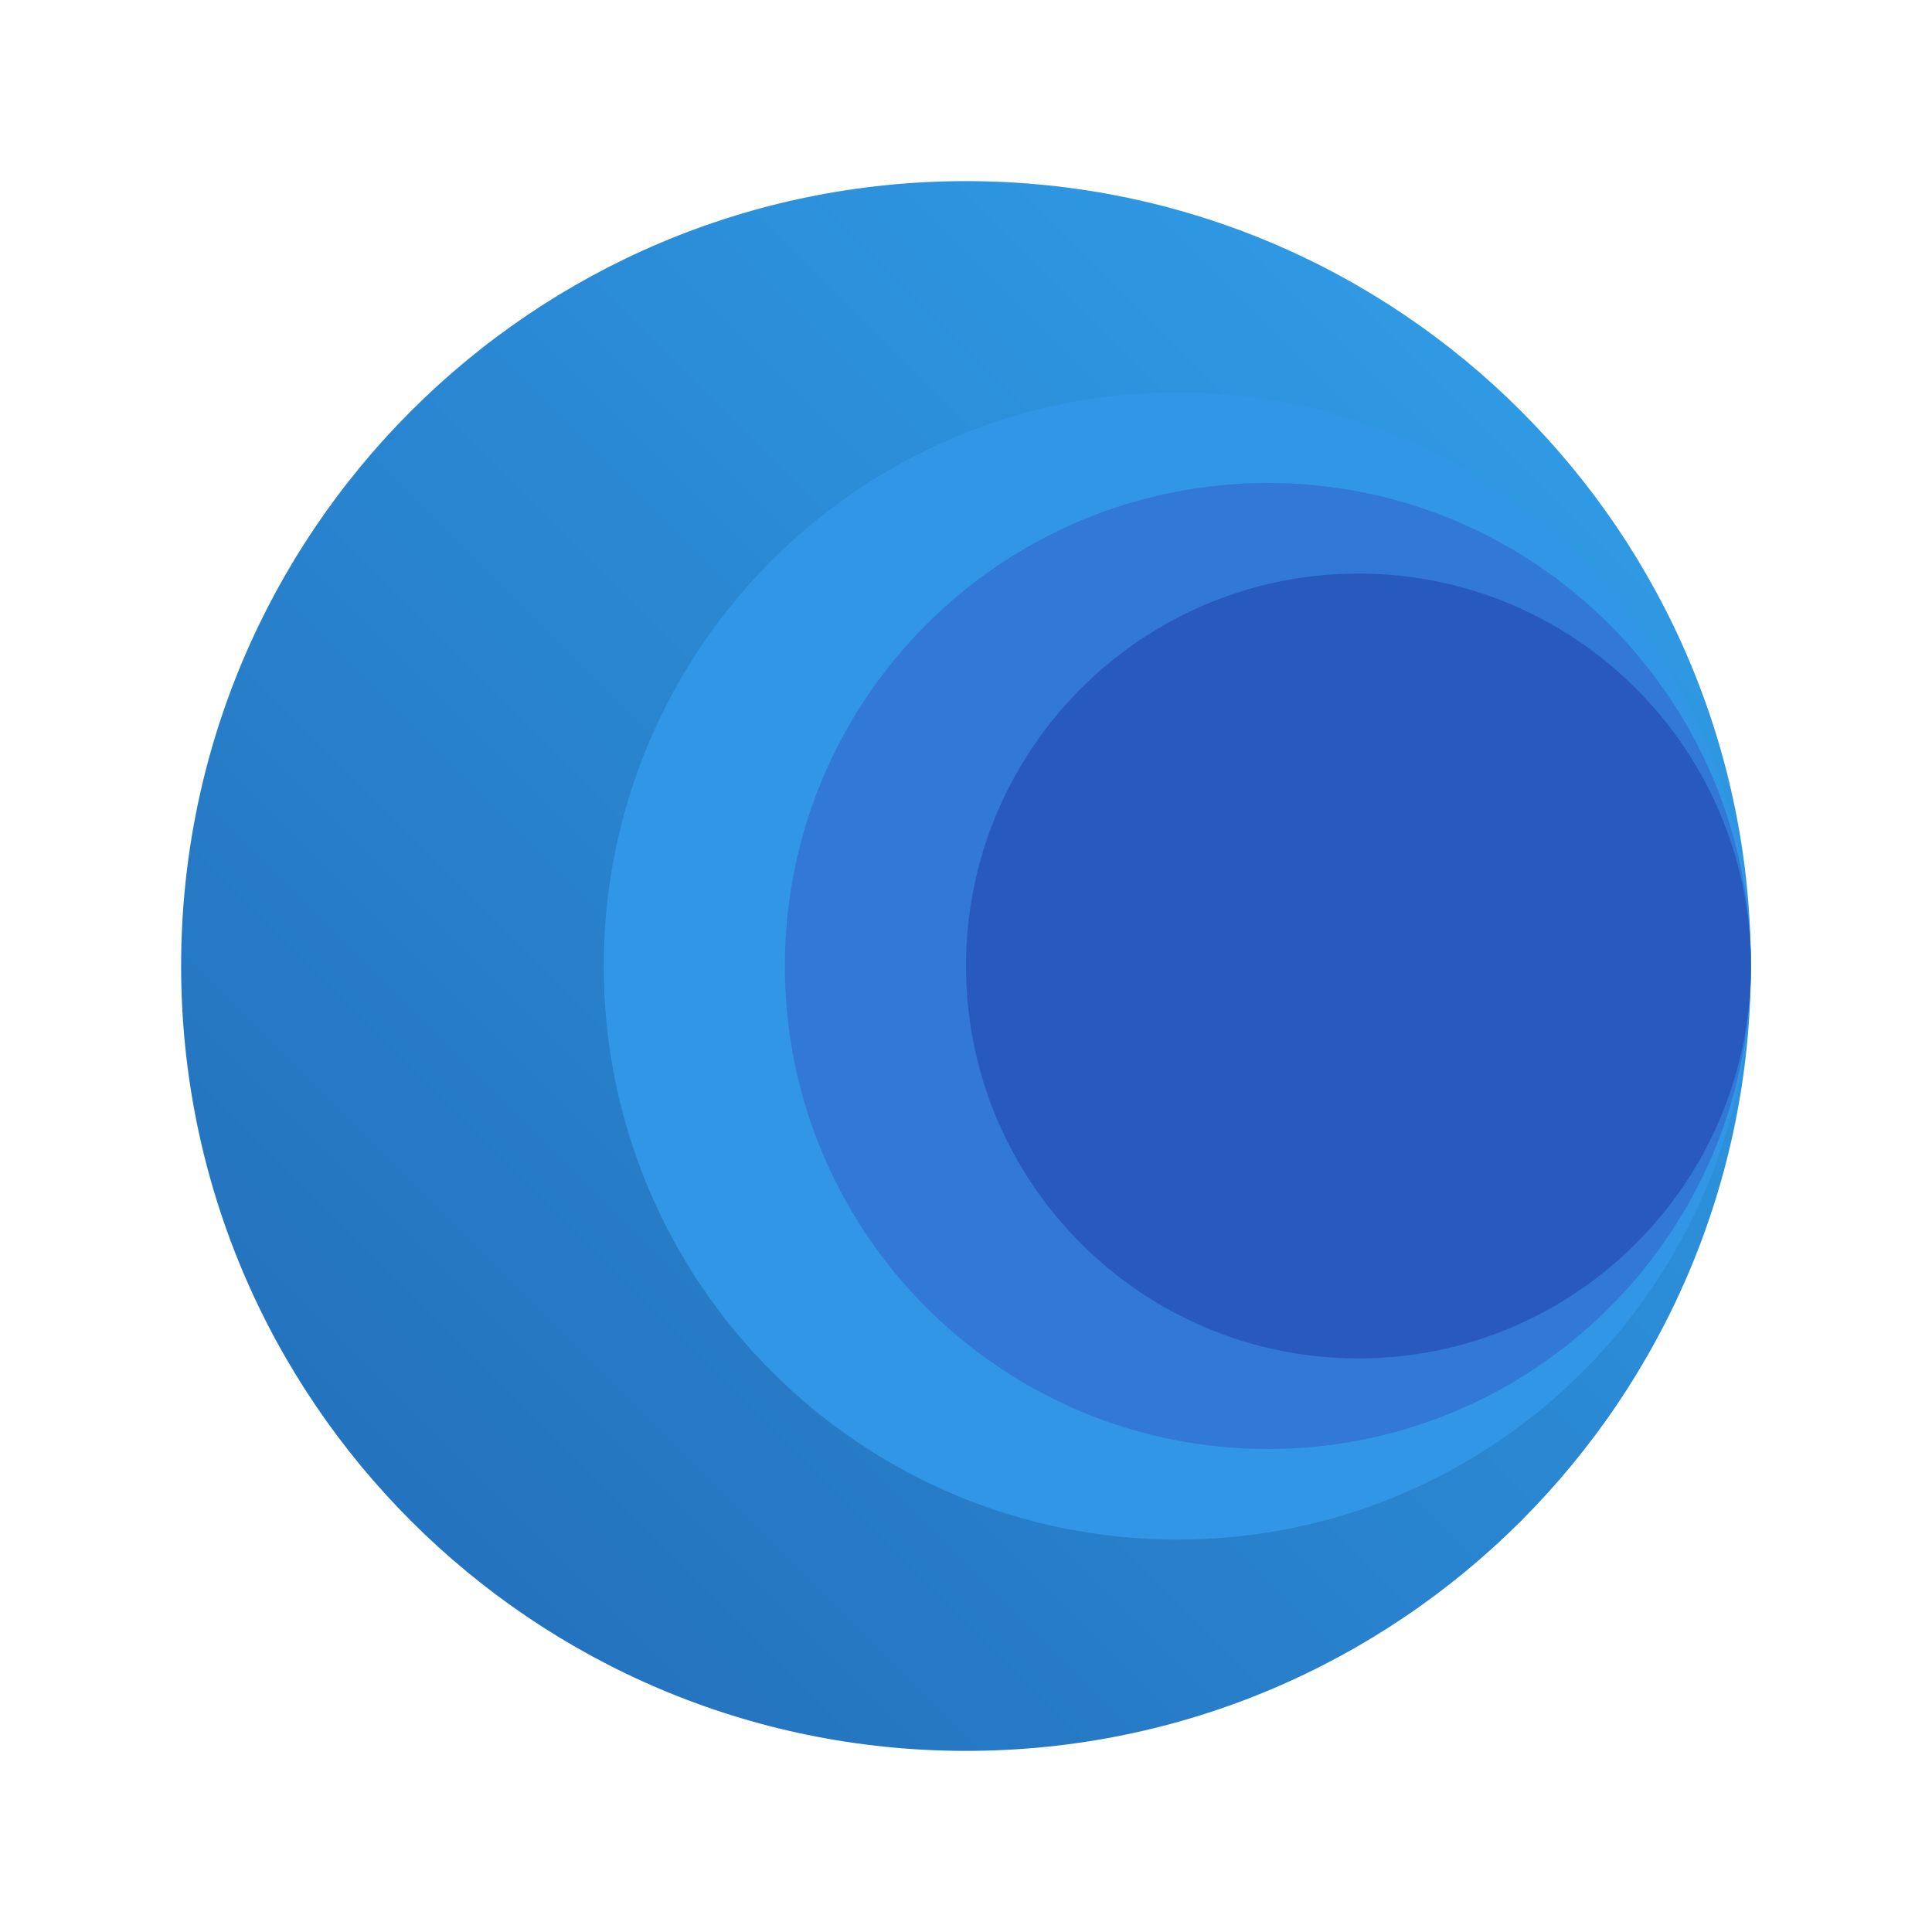
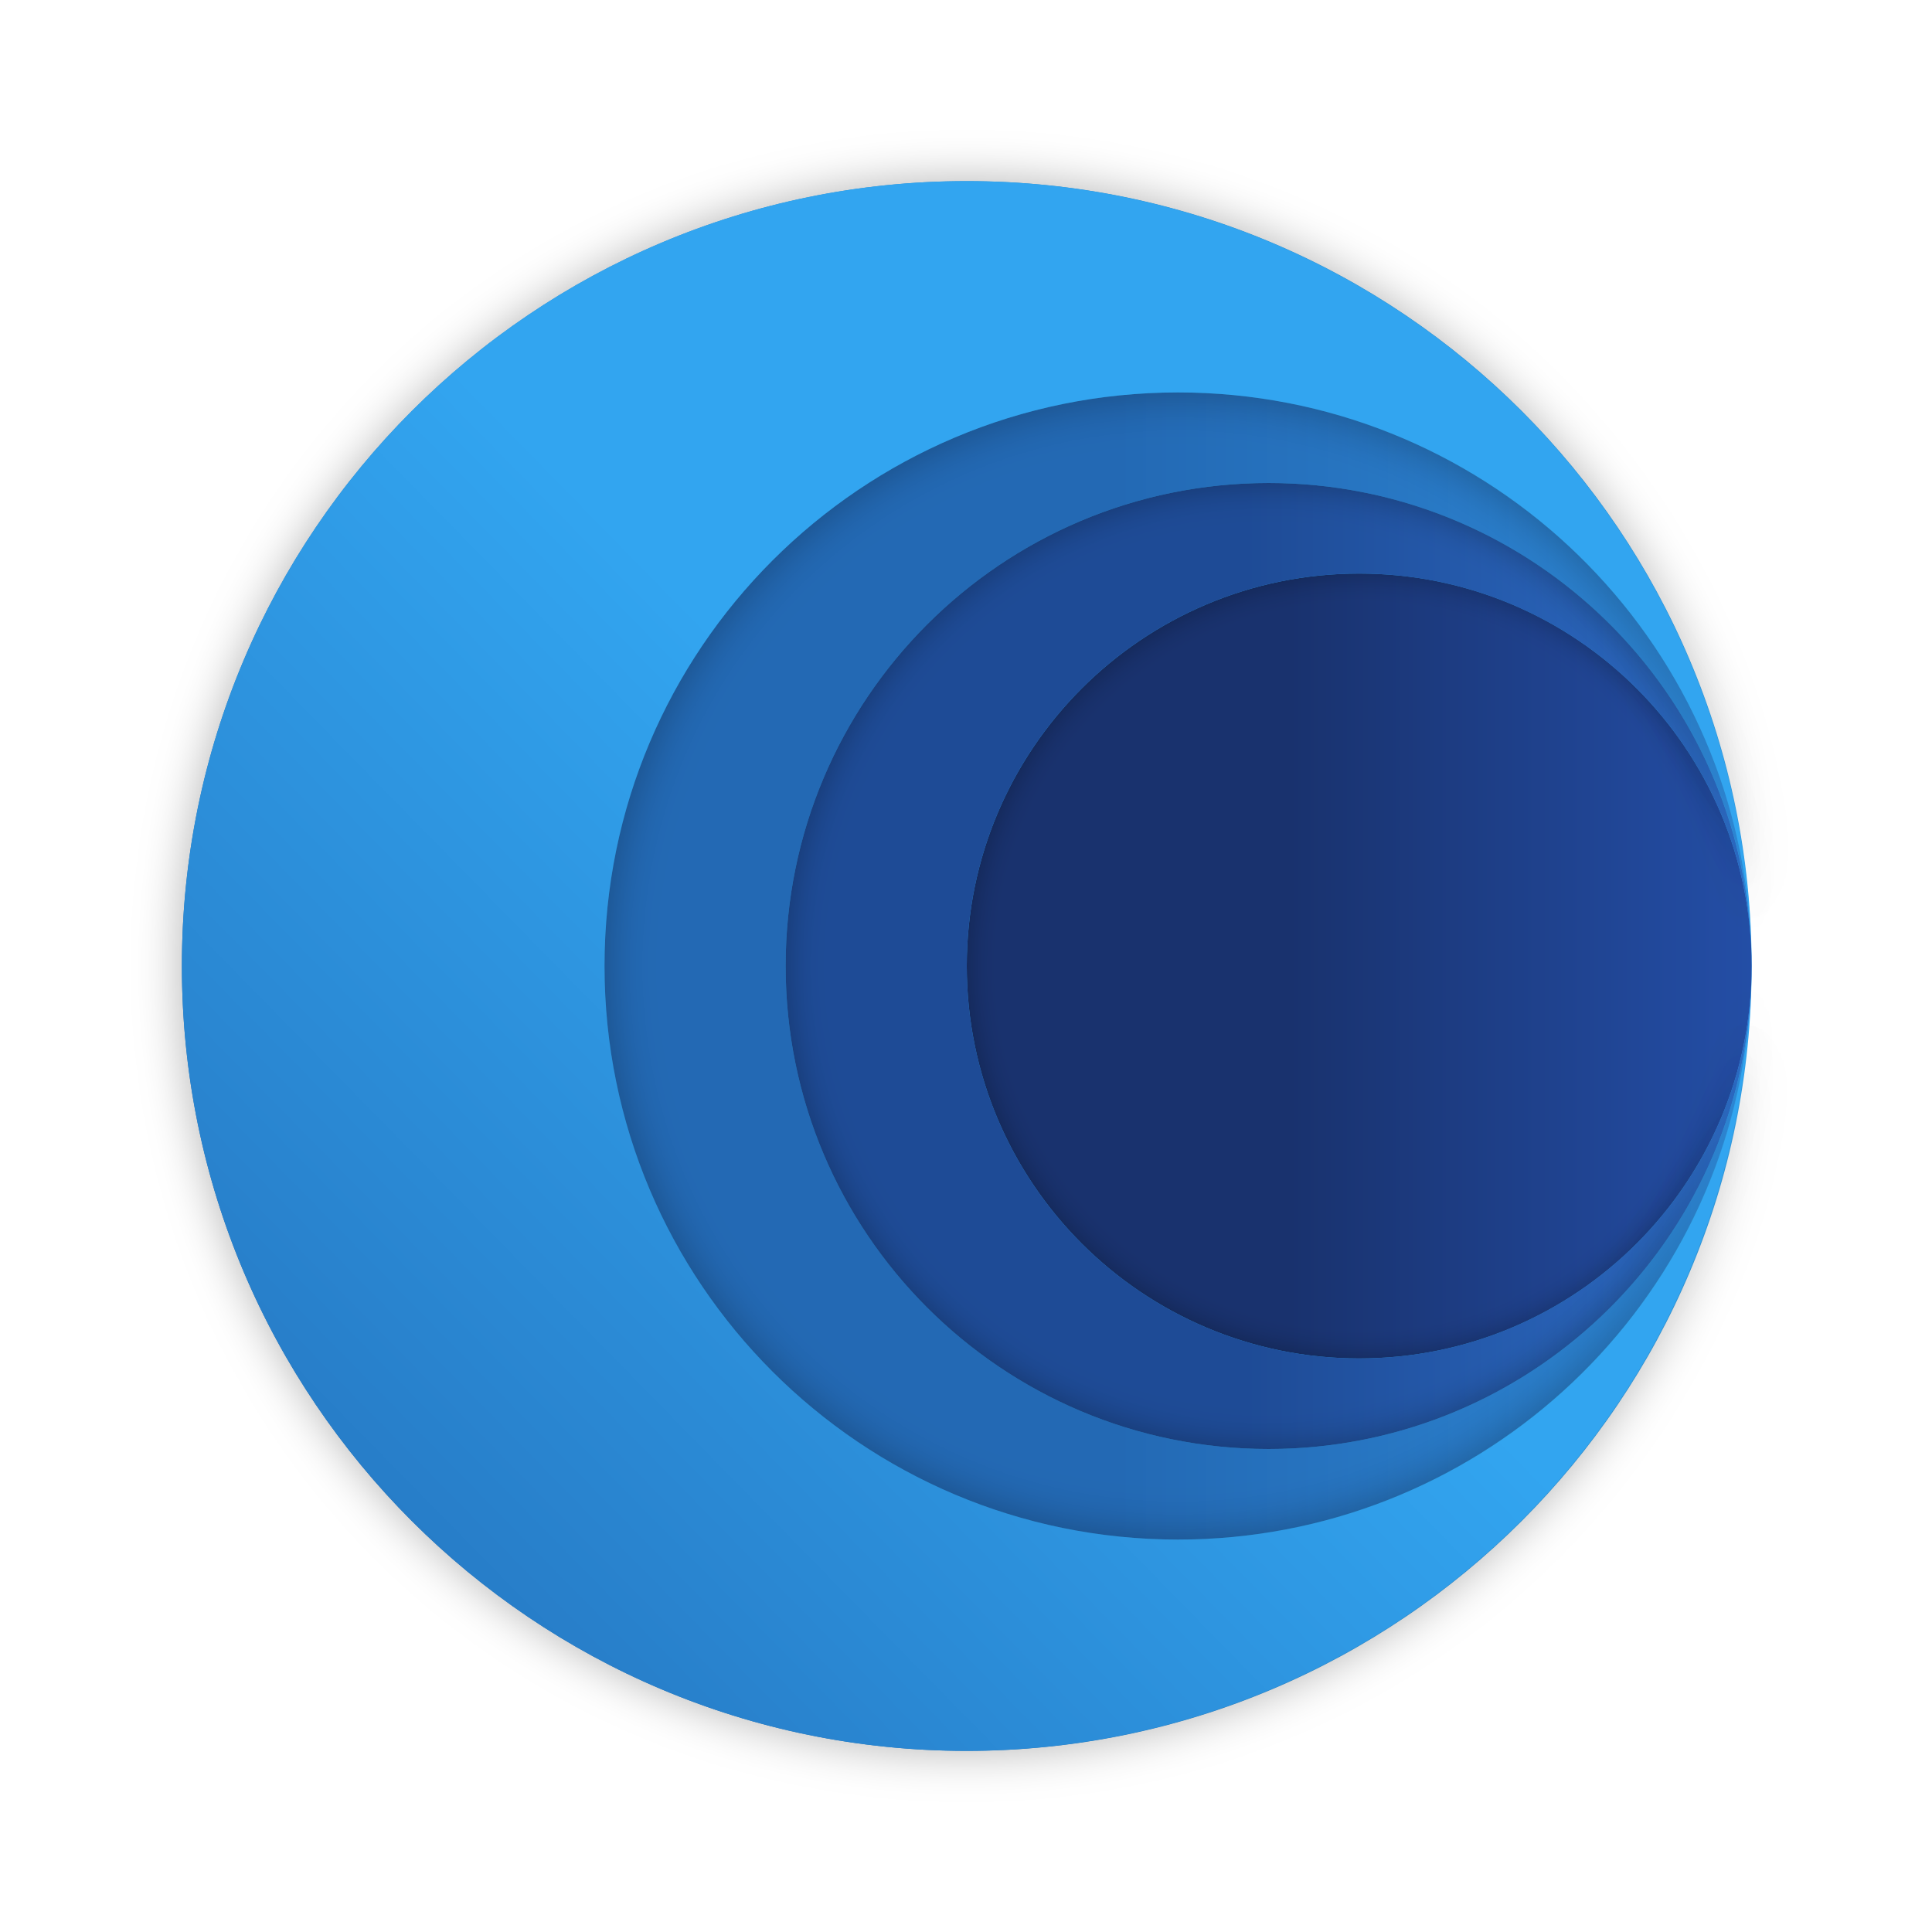
<svg xmlns="http://www.w3.org/2000/svg" xmlns:xlink="http://www.w3.org/1999/xlink" width="32" height="32" version="1.1" id="svg17">
  <defs id="defs21">
-     <linearGradient xlink:href="#linearGradient4922" id="linearGradient9771" x1="-85" y1="103" x2="-59" y2="77" gradientUnits="userSpaceOnUse" />
    <linearGradient gradientUnits="userSpaceOnUse" gradientTransform="translate(-21.671,-25)" y2="-117.64" y1="-117.64" x2="115" x1="70.011" id="linearGradient4922">
      <stop id="stop1550" offset="0" stop-color="#236eb9" />
      <stop id="stop1552" offset="1" stop-color="#32a5f0" />
    </linearGradient>
-     <linearGradient xlink:href="#linearGradient4924" id="linearGradient9779" x1="-69.531" y1="90" x2="-54.5" y2="90" gradientUnits="userSpaceOnUse" />
    <linearGradient gradientUnits="userSpaceOnUse" gradientTransform="matrix(3.7796,0,0,3.7796,-21.671,-25)" y2="-27.715" y1="-27.715" x2="30.427" x1="18.523" id="linearGradient4924">
      <stop id="stop1555" offset="0" stop-color="#2369b4" />
      <stop id="stop1557" offset="1" stop-color="#3296e6" />
    </linearGradient>
-     <linearGradient xlink:href="#linearGradient4926" id="linearGradient9787" x1="-67.406" y1="90" x2="-56.031" y2="90" gradientUnits="userSpaceOnUse" />
    <linearGradient gradientUnits="userSpaceOnUse" gradientTransform="matrix(3.7796,0,0,3.7796,-21.671,-25)" y2="-23.994" y1="-23.994" x2="30.427" x1="18.523" id="linearGradient4926">
      <stop id="stop1560" offset="0" stop-color="#1e4b96" />
      <stop id="stop1562" offset="1" stop-color="#3278d7" />
    </linearGradient>
-     <linearGradient xlink:href="#linearGradient4928" id="linearGradient9795" x1="-66.656" y1="90" x2="-55.75" y2="90" gradientUnits="userSpaceOnUse" />
    <linearGradient gradientUnits="userSpaceOnUse" gradientTransform="translate(-21.671,-25)" y2="-77.894" y1="-77.894" x2="115" x1="70.108" id="linearGradient4928">
      <stop id="stop1565" offset="0" stop-color="#19326e" />
      <stop id="stop1567" offset="1" stop-color="#285abe" />
    </linearGradient>
+     <linearGradient xlink:href="#linearGradient4922" id="linearGradient3129" gradientUnits="userSpaceOnUse" gradientTransform="translate(-46,-106)" x1="-85" y1="103" x2="-71.198" y2="89.463" />
+     <linearGradient xlink:href="#linearGradient4928" id="linearGradient3187" gradientUnits="userSpaceOnUse" gradientTransform="translate(-46,-106)" x1="-66.656" y1="90" x2="-55.75" y2="90" />
+     <filter style="color-interpolation-filters:sRGB" id="filter3203" x="-0.036" width="1.072" y="-0.036" height="1.072">
+       <feGaussianBlur stdDeviation="0.24" id="feGaussianBlur3205" />
+     </filter>
+     <linearGradient xlink:href="#linearGradient4926" id="linearGradient3180" gradientUnits="userSpaceOnUse" gradientTransform="translate(-46,-106)" x1="-67.406" y1="90" x2="-56.031" y2="90" />
+     <filter style="color-interpolation-filters:sRGB" id="filter3197" x="-0.036" width="1.072" y="-0.036" height="1.072">
+       <feGaussianBlur stdDeviation="0.285" id="feGaussianBlur3199" />
+     </filter>
+     <linearGradient xlink:href="#linearGradient4924" id="linearGradient3169" gradientUnits="userSpaceOnUse" gradientTransform="translate(-46,-106)" x1="-69.531" y1="90" x2="-54.5" y2="90" />
+     <filter style="color-interpolation-filters:sRGB" id="filter3191" x="-0.036" width="1.072" y="-0.036" height="1.072">
+       <feGaussianBlur stdDeviation="0.39" id="feGaussianBlur3193" />
+     </filter>
+     <linearGradient xlink:href="#linearGradient4922" id="linearGradient3156" gradientUnits="userSpaceOnUse" gradientTransform="translate(-46.00001,-106)" x1="-85" y1="103" x2="-71.198" y2="89.463" />
  </defs>
  <g transform="translate(35.60745)" id="system-suspend-3">
    <rect ry="0" rx="0" y="1.1181641e-07" x="-80" height="32" width="32" id="rect964" style="opacity:0;fill:#000000;fill-opacity:1;fill-rule:evenodd;stroke:none;stroke-width:2;stroke-linecap:round;stroke-linejoin:round;stroke-miterlimit:4;stroke-dasharray:none;stroke-opacity:1;paint-order:fill markers stroke" />
    <g transform="translate(-27.68868,-79.76007)" id="g1432">
      <path d="M -37.228,105.172 A 12.424,12.424 0 0 1 -51.015,100.707 12.424,12.424 0 0 1 -51.193,86.217 12.424,12.424 0 0 1 -37.52,81.415" id="path1428" style="opacity:1;fill:none;fill-opacity:1;fill-rule:evenodd;stroke:#eaeaea;stroke-width:1.16;stroke-linecap:round;stroke-linejoin:miter;stroke-miterlimit:4;stroke-dasharray:none;stroke-dashoffset:3;stroke-opacity:1;paint-order:stroke fill markers" transform="matrix(-0.7071068,-0.7071068,-0.7071068,0.7071068,0,0)" />
      <path transform="matrix(-0.7071068,-0.7071068,-0.7071068,0.7071068,0,0)" style="opacity:1;fill:none;fill-opacity:1;fill-rule:evenodd;stroke:#eaeaea;stroke-width:1.266;stroke-linecap:round;stroke-linejoin:miter;stroke-miterlimit:4;stroke-dasharray:none;stroke-dashoffset:3;stroke-opacity:1;paint-order:stroke fill markers" id="path1430" d="m -37.362,105.172 a 13.567,13.567 0 0 1 -7.158,-11.743 13.567,13.567 0 0 1 6.782,-11.964" />
    </g>
  </g>
  <g transform="translate(80)" id="system-suspend">
-     <rect ry="0" rx="0" y="1.1181641e-07" x="-80" height="32" width="32" id="rect964-3" style="opacity:0;fill:#000000;fill-opacity:1;fill-rule:evenodd;stroke:none;stroke-width:2;stroke-linecap:round;stroke-linejoin:round;stroke-miterlimit:4;stroke-dasharray:none;stroke-opacity:1;paint-order:fill markers stroke" />
-     <g transform="translate(8,-74)" id="g9840">
-       <circle style="opacity:1;fill:url(#linearGradient9771);fill-opacity:1;stroke:none;stroke-width:0.458;stroke-linecap:round;stroke-linejoin:round;stroke-miterlimit:4;stroke-dasharray:none;stroke-opacity:1" id="path6411" cx="-72" cy="90" r="13" />
-       <circle r="9.5" cy="90" cx="-68.5" id="circle6413" style="opacity:1;fill:url(#linearGradient9779);fill-opacity:1;stroke:none;stroke-width:0.335;stroke-linecap:round;stroke-linejoin:round;stroke-miterlimit:4;stroke-dasharray:none;stroke-opacity:1" />
-       <circle style="opacity:1;fill:url(#linearGradient9787);fill-opacity:1;stroke:none;stroke-width:0.282;stroke-linecap:round;stroke-linejoin:round;stroke-miterlimit:4;stroke-dasharray:none;stroke-opacity:1" id="circle6415" cx="-67" cy="90" r="8" />
-       <circle r="6.5" cy="90" cx="-65.5" id="circle6417" style="opacity:1;fill:url(#linearGradient9795);fill-opacity:1;stroke:none;stroke-width:0.229;stroke-linecap:round;stroke-linejoin:round;stroke-miterlimit:4;stroke-dasharray:none;stroke-opacity:1" />
+     <rect ry="0" rx="0" y="1.1181641e-07" x="-80" height="32" width="32" id="rect964-2" style="opacity:0;fill:#000000;fill-opacity:1;fill-rule:evenodd;stroke:none;stroke-width:2;stroke-linecap:round;stroke-linejoin:round;stroke-miterlimit:4;stroke-dasharray:none;stroke-opacity:1;paint-order:fill markers stroke" />
+     <g transform="translate(54.0127,32)" id="g3215">
+       <circle style="opacity:1;fill:url(#linearGradient3129);fill-opacity:1;stroke:none;stroke-width:0.458;stroke-linecap:round;stroke-linejoin:round;stroke-miterlimit:4;stroke-dasharray:none;stroke-opacity:1" id="circle3127" cx="-118" cy="-16" r="13" />
+       <circle r="6.5" cy="-16" cx="-111.5" id="circle3185" style="opacity:1;fill:url(#linearGradient3187);fill-opacity:1;stroke:none;stroke-width:0.229;stroke-linecap:round;stroke-linejoin:round;stroke-miterlimit:4;stroke-dasharray:none;stroke-opacity:1" />
+       <path id="path3201" d="m -113,-24 a 8,8 0 0 0 -8,8 8,8 0 0 0 8,8 8,8 0 0 0 8,-8 6.5,6.5 0 0 1 -6.5,6.5 6.5,6.5 0 0 1 -6.5,-6.5 6.5,6.5 0 0 1 6.5,-6.5 6.5,6.5 0 0 1 6.484,6.039 A 8,8 0 0 0 -113,-24 Z" style="opacity:0.3;fill:#000000;fill-opacity:1;stroke:none;stroke-width:0.282;stroke-linecap:round;stroke-linejoin:round;stroke-miterlimit:4;stroke-dasharray:none;stroke-opacity:1;filter:url(#filter3203)" />
+       <path style="opacity:1;fill:url(#linearGradient3180);fill-opacity:1;stroke:none;stroke-width:0.282;stroke-linecap:round;stroke-linejoin:round;stroke-miterlimit:4;stroke-dasharray:none;stroke-opacity:1" d="m -113,-24 a 8,8 0 0 0 -8,8 8,8 0 0 0 8,8 8,8 0 0 0 8,-8 6.5,6.5 0 0 1 -6.5,6.5 6.5,6.5 0 0 1 -6.5,-6.5 6.5,6.5 0 0 1 6.5,-6.5 6.5,6.5 0 0 1 6.484,6.039 A 8,8 0 0 0 -113,-24 Z" id="circle3176" />
+       <path id="path3195" d="m -114.5,-25.5 a 9.5,9.5 0 0 0 -9.5,9.5 9.5,9.5 0 0 0 9.5,9.5 9.5,9.5 0 0 0 9.461,-8.697 A 8,8 0 0 1 -113,-8 a 8,8 0 0 1 -8,-8 8,8 0 0 1 8,-8 8,8 0 0 1 7.98,7.432 A 9.5,9.5 0 0 0 -114.5,-25.5 Z" style="opacity:0.3;fill:#000000;fill-opacity:1;stroke:none;stroke-width:0.335;stroke-linecap:round;stroke-linejoin:round;stroke-miterlimit:4;stroke-dasharray:none;stroke-opacity:1;filter:url(#filter3197)" />
+       <path style="opacity:1;fill:url(#linearGradient3169);fill-opacity:1;stroke:none;stroke-width:0.335;stroke-linecap:round;stroke-linejoin:round;stroke-miterlimit:4;stroke-dasharray:none;stroke-opacity:1" d="m -114.5,-25.5 a 9.5,9.5 0 0 0 -9.5,9.5 9.5,9.5 0 0 0 9.5,9.5 9.5,9.5 0 0 0 9.461,-8.697 A 8,8 0 0 1 -113,-8 a 8,8 0 0 1 -8,-8 8,8 0 0 1 8,-8 8,8 0 0 1 7.98,7.432 A 9.5,9.5 0 0 0 -114.5,-25.5 Z" id="circle3163" />
+       <path id="path3189" d="m -118,-29 a 13,13 0 0 0 -13,13 13,13 0 0 0 13,13 13,13 0 0 0 12.953,-12.047 A 9.5,9.5 0 0 1 -114.5,-6.5 9.5,9.5 0 0 1 -124,-16 a 9.5,9.5 0 0 1 9.5,-9.5 9.5,9.5 0 0 1 9.475,8.818 A 13,13 0 0 0 -118,-29 Z" style="opacity:0.3;fill:#000000;fill-opacity:1;stroke:none;stroke-width:0.458;stroke-linecap:round;stroke-linejoin:round;stroke-miterlimit:4;stroke-dasharray:none;stroke-opacity:1;filter:url(#filter3191)" />
+       <path style="opacity:1;fill:url(#linearGradient3156);fill-opacity:1;stroke:none;stroke-width:0.458;stroke-linecap:round;stroke-linejoin:round;stroke-miterlimit:4;stroke-dasharray:none;stroke-opacity:1" d="m -118,-29 a 13,13 0 0 0 -13,13 13,13 0 0 0 13,13 13,13 0 0 0 12.953,-12.047 A 9.5,9.5 0 0 1 -114.5,-6.5 9.5,9.5 0 0 1 -124,-16 a 9.5,9.5 0 0 1 9.5,-9.5 9.5,9.5 0 0 1 9.475,8.818 A 13,13 0 0 0 -118,-29 Z" id="circle3097" />
    </g>
  </g>
</svg>
